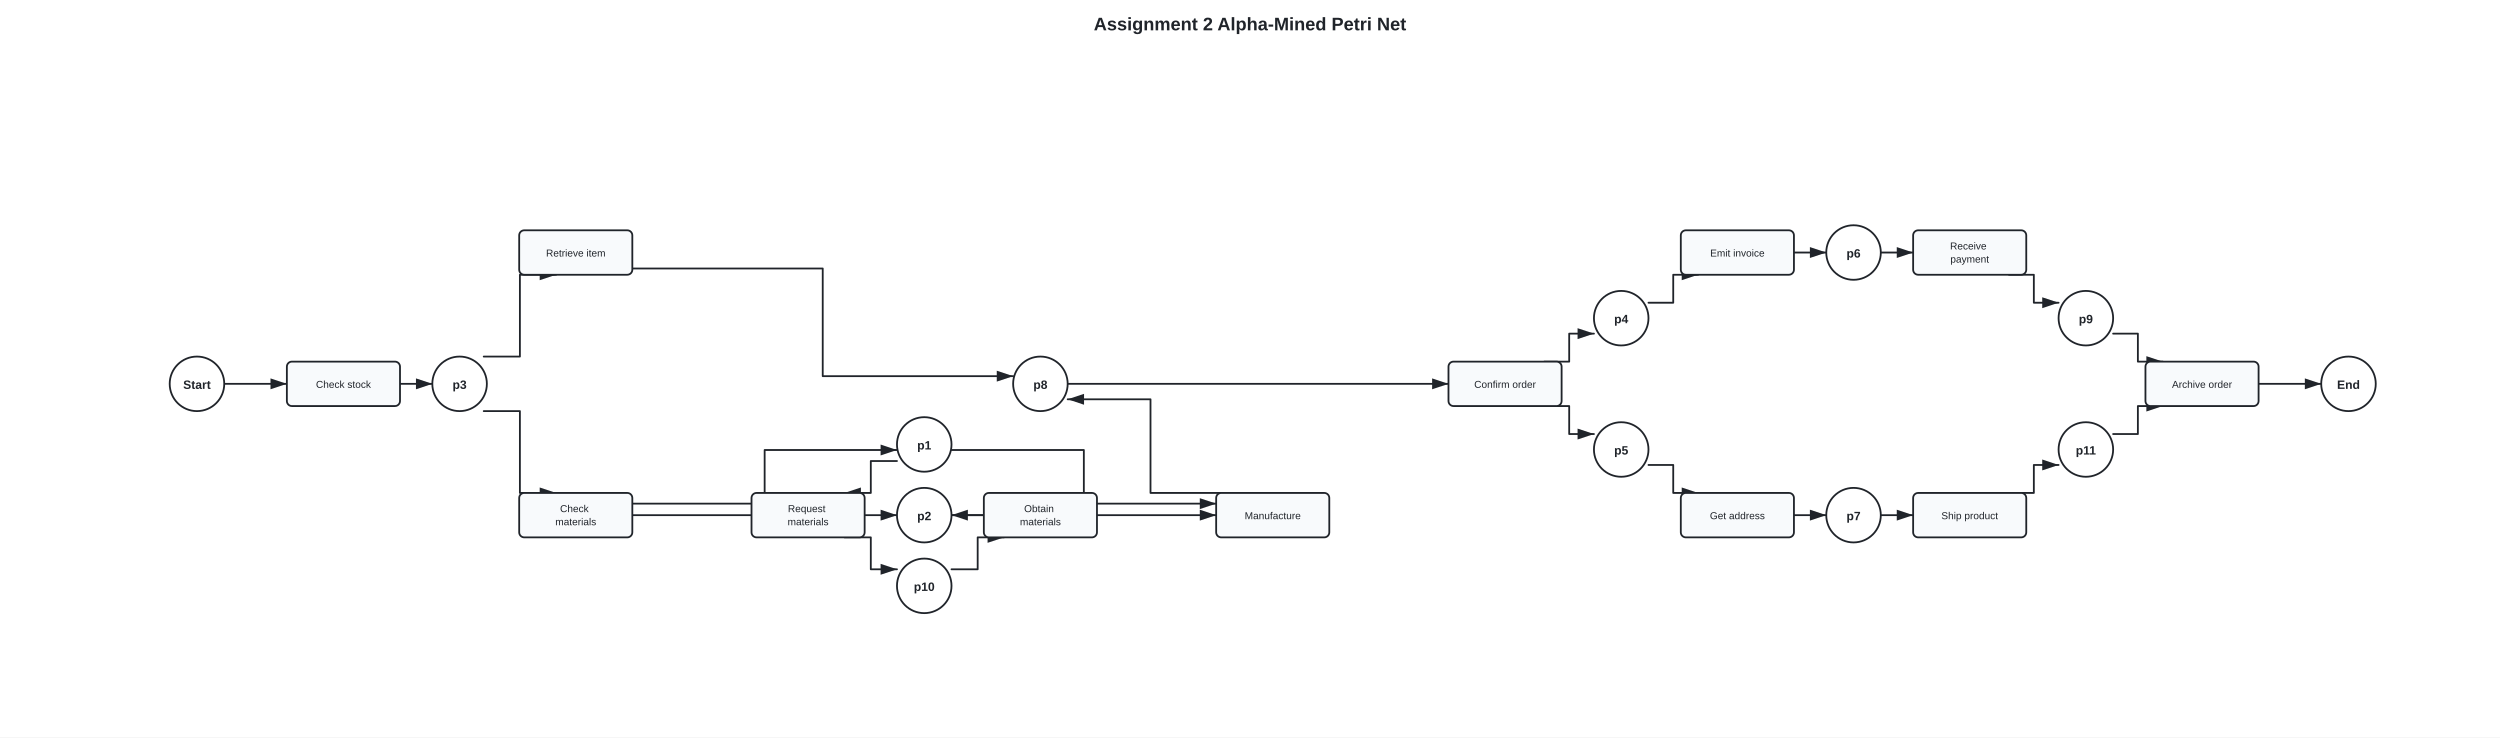
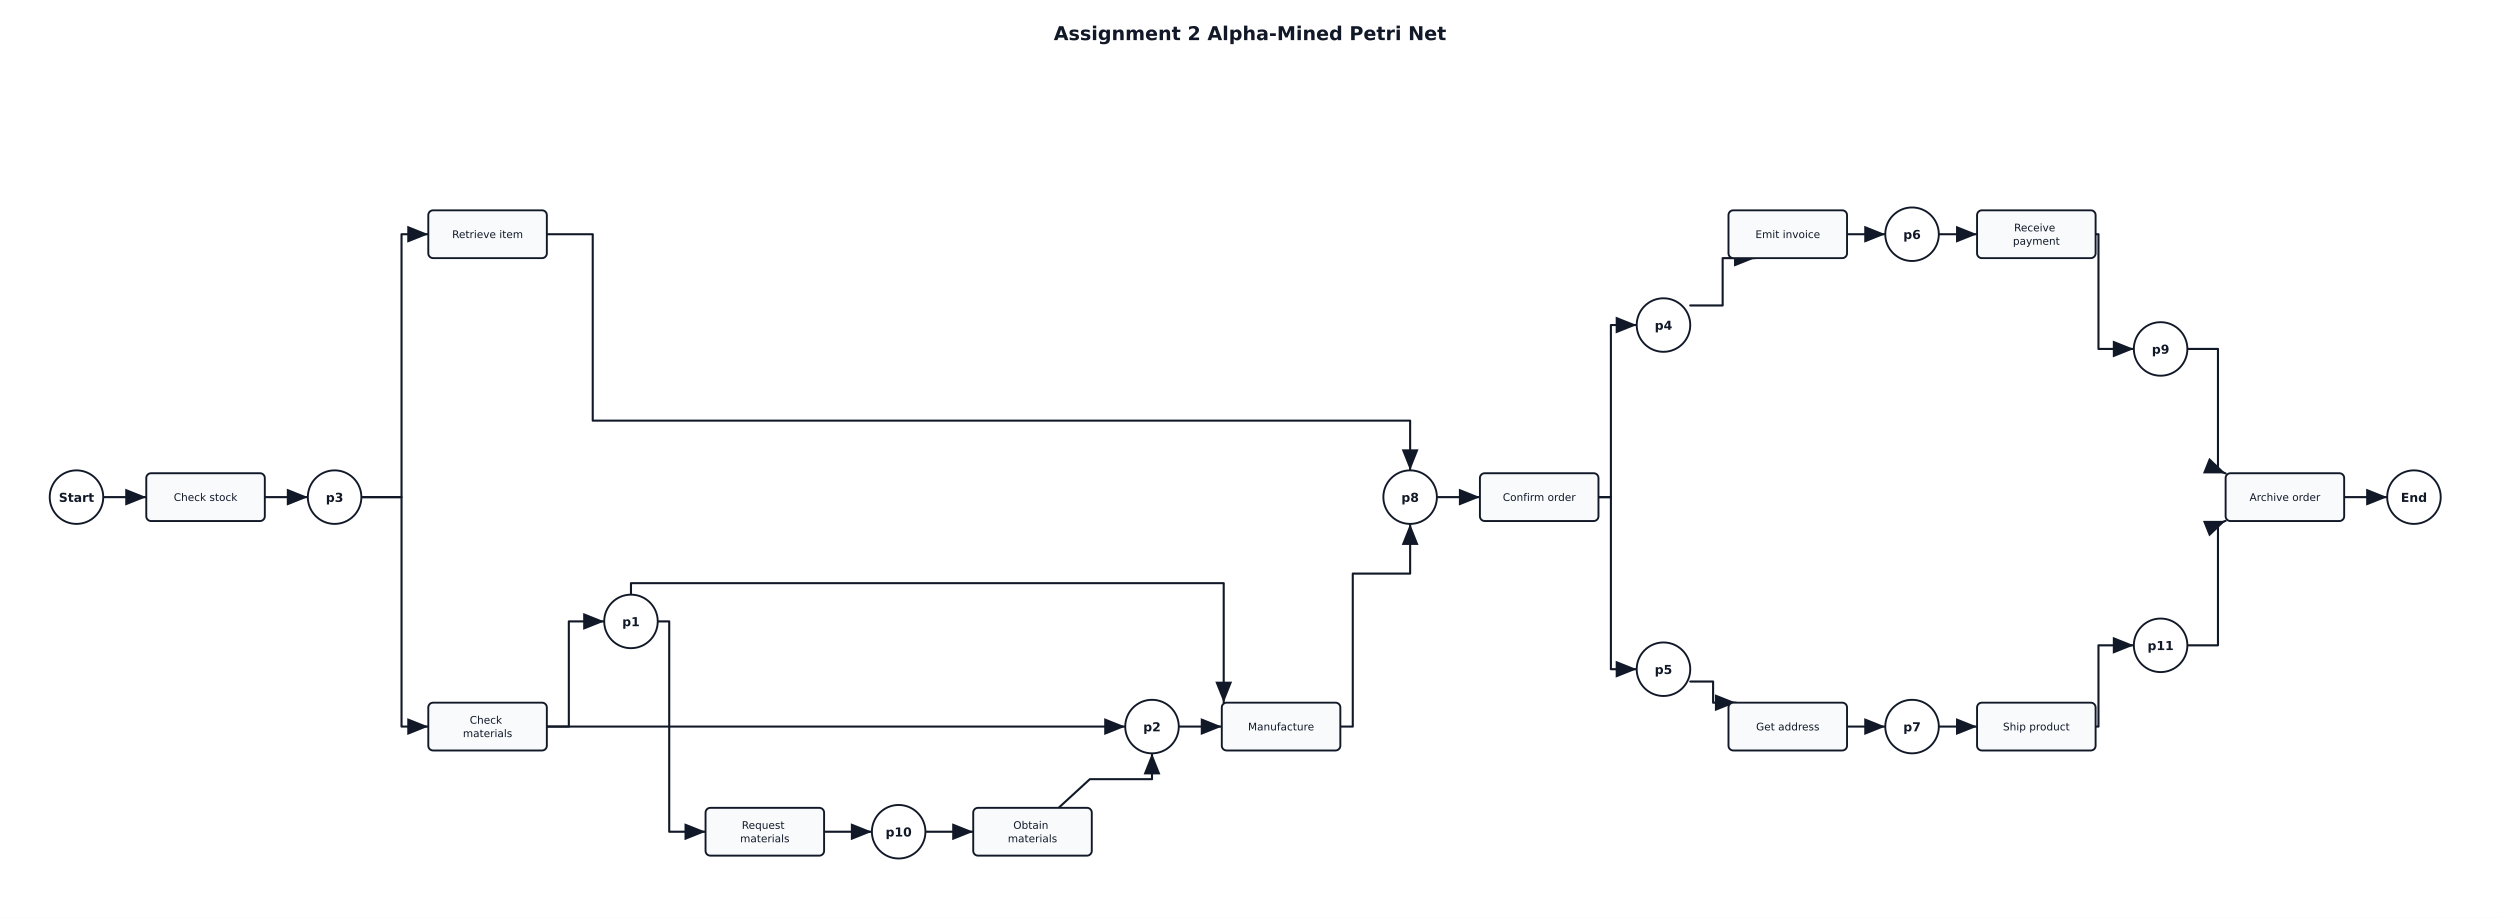
- <svg xmlns="http://www.w3.org/2000/svg" width="2475" height="730" viewBox="0 0 2475 730">
+ <svg xmlns="http://www.w3.org/2000/svg" width="2615" height="960" viewBox="0 0 2615 960">
  <defs>
-     <marker id="arrow" markerWidth="10" markerHeight="10" refX="9" refY="3" orient="auto" markerUnits="strokeWidth">
-       <path d="M0,0 L0,6 L9,3 z" fill="#20242a" />
+     <marker id="arrow" markerWidth="12" markerHeight="12" refX="10" refY="4" orient="auto" markerUnits="strokeWidth">
+       <path d="M0,0 L0,8 L10,4 z" fill="#111827" />
    </marker>
  </defs>
  <rect width="100%" height="100%" fill="#fff" />
  <style>
- text{font-family:Arial,Helvetica,sans-serif;fill:#20242a}.arc{stroke:#20242a;stroke-width:1.8;stroke-linejoin:round;stroke-linecap:round}.place{fill:#fff;stroke:#20242a;stroke-width:1.8}.transition{fill:#f8fafc;stroke:#20242a;stroke-width:1.8}
+ text{font-family:'DejaVu Sans',Arial,Helvetica,sans-serif;fill:#111827}.arc{stroke:#111827;stroke-width:2.2;stroke-linejoin:round;stroke-linecap:round}.place{fill:#fff;stroke:#111827;stroke-width:2}.transition{fill:#f8fafc;stroke:#111827;stroke-width:2}
</style>
-   <text x="1237.5" y="30.0" text-anchor="middle" font-size="18" font-weight="700">Assignment 2 Alpha-Mined Petri Net</text>
-   <polyline class="arc" points="222.0,380.0 284.0,380.0" fill="none" marker-end="url(#arrow)" />
-   <polyline class="arc" points="626.0,498.6 757.0,498.6 757.0,445.5 888.0,445.5" fill="none" marker-end="url(#arrow)" />
-   <polyline class="arc" points="942.0,445.5 1073.0,445.5 1073.0,498.6 1204.0,498.6" fill="none" marker-end="url(#arrow)" />
-   <polyline class="arc" points="888.0,456.4 862.1,456.4 862.1,488.0 836.1,488.0" fill="none" marker-end="url(#arrow)" />
-   <polyline class="arc" points="626.0,510.0 888.0,510.0" fill="none" marker-end="url(#arrow)" />
-   <polyline class="arc" points="974.0,510.0 942.0,510.0" fill="none" marker-end="url(#arrow)" />
-   <polyline class="arc" points="942.0,510.0 1204.0,510.0" fill="none" marker-end="url(#arrow)" />
-   <polyline class="arc" points="396.0,380.0 428.0,380.0" fill="none" marker-end="url(#arrow)" />
-   <polyline class="arc" points="478.9,407.0 514.7,407.0 514.7,488.0 550.5,488.0" fill="none" marker-end="url(#arrow)" />
-   <polyline class="arc" points="478.9,353.0 514.7,353.0 514.7,272.0 550.5,272.0" fill="none" marker-end="url(#arrow)" />
-   <polyline class="arc" points="1528.9,358.0 1553.5,358.0 1553.5,330.3 1578.0,330.3" fill="none" marker-end="url(#arrow)" />
-   <polyline class="arc" points="1632.0,299.7 1656.5,299.7 1656.5,272.0 1681.1,272.0" fill="none" marker-end="url(#arrow)" />
-   <polyline class="arc" points="1528.9,402.0 1553.5,402.0 1553.5,429.7 1578.0,429.7" fill="none" marker-end="url(#arrow)" />
-   <polyline class="arc" points="1632.0,460.3 1656.5,460.3 1656.5,488.0 1681.1,488.0" fill="none" marker-end="url(#arrow)" />
-   <polyline class="arc" points="1776.0,250.0 1808.0,250.0" fill="none" marker-end="url(#arrow)" />
-   <polyline class="arc" points="1862.0,250.0 1894.0,250.0" fill="none" marker-end="url(#arrow)" />
-   <polyline class="arc" points="1776.0,510.0 1808.0,510.0" fill="none" marker-end="url(#arrow)" />
-   <polyline class="arc" points="1862.0,510.0 1894.0,510.0" fill="none" marker-end="url(#arrow)" />
-   <polyline class="arc" points="1221.1,488.0 1139.0,488.0 1139.0,395.3 1057.0,395.3" fill="none" marker-end="url(#arrow)" />
-   <polyline class="arc" points="626.0,265.8 814.5,265.8 814.5,372.4 1003.0,372.4" fill="none" marker-end="url(#arrow)" />
-   <polyline class="arc" points="1057.0,380.0 1434.0,380.0" fill="none" marker-end="url(#arrow)" />
-   <polyline class="arc" points="1988.9,272.0 2013.5,272.0 2013.5,299.7 2038.0,299.7" fill="none" marker-end="url(#arrow)" />
-   <polyline class="arc" points="2092.0,330.3 2116.5,330.3 2116.5,358.0 2141.1,358.0" fill="none" marker-end="url(#arrow)" />
-   <polyline class="arc" points="836.1,532.0 862.1,532.0 862.1,563.6 888.0,563.6" fill="none" marker-end="url(#arrow)" />
-   <polyline class="arc" points="942.0,563.6 967.9,563.6 967.9,532.0 993.9,532.0" fill="none" marker-end="url(#arrow)" />
-   <polyline class="arc" points="1988.9,488.0 2013.5,488.0 2013.5,460.3 2038.0,460.3" fill="none" marker-end="url(#arrow)" />
-   <polyline class="arc" points="2092.0,429.7 2116.5,429.7 2116.5,402.0 2141.1,402.0" fill="none" marker-end="url(#arrow)" />
-   <polyline class="arc" points="2236.0,380.0 2298.0,380.0" fill="none" marker-end="url(#arrow)" />
-   <circle class="place" cx="195.0" cy="380.0" r="27" stroke-width="3" />
-   <text x="195.0" y="385.0" text-anchor="middle" font-size="12" font-weight="700">Start</text>
-   <circle class="place" cx="915.0" cy="440.0" r="27" stroke-width="1.8" />
-   <text x="915.0" y="445.0" text-anchor="middle" font-size="12" font-weight="700">p1</text>
-   <circle class="place" cx="915.0" cy="510.0" r="27" stroke-width="1.8" />
-   <text x="915.0" y="515.0" text-anchor="middle" font-size="12" font-weight="700">p2</text>
-   <circle class="place" cx="455.0" cy="380.0" r="27" stroke-width="1.8" />
-   <text x="455.0" y="385.0" text-anchor="middle" font-size="12" font-weight="700">p3</text>
-   <circle class="place" cx="1605.0" cy="315.0" r="27" stroke-width="1.8" />
-   <text x="1605.0" y="320.0" text-anchor="middle" font-size="12" font-weight="700">p4</text>
-   <circle class="place" cx="1605.0" cy="445.0" r="27" stroke-width="1.8" />
-   <text x="1605.0" y="450.0" text-anchor="middle" font-size="12" font-weight="700">p5</text>
-   <circle class="place" cx="1835.0" cy="250.0" r="27" stroke-width="1.8" />
-   <text x="1835.0" y="255.0" text-anchor="middle" font-size="12" font-weight="700">p6</text>
-   <circle class="place" cx="1835.0" cy="510.0" r="27" stroke-width="1.8" />
-   <text x="1835.0" y="515.0" text-anchor="middle" font-size="12" font-weight="700">p7</text>
-   <circle class="place" cx="1030.0" cy="380.0" r="27" stroke-width="1.8" />
-   <text x="1030.0" y="385.0" text-anchor="middle" font-size="12" font-weight="700">p8</text>
-   <circle class="place" cx="2065.0" cy="315.0" r="27" stroke-width="1.8" />
-   <text x="2065.0" y="320.0" text-anchor="middle" font-size="12" font-weight="700">p9</text>
-   <circle class="place" cx="915.0" cy="580.0" r="27" stroke-width="1.8" />
-   <text x="915.0" y="585.0" text-anchor="middle" font-size="12" font-weight="700">p10</text>
-   <circle class="place" cx="2065.0" cy="445.0" r="27" stroke-width="1.8" />
-   <text x="2065.0" y="450.0" text-anchor="middle" font-size="12" font-weight="700">p11</text>
-   <circle class="place" cx="2325.0" cy="380.0" r="27" stroke-width="3" />
-   <text x="2325.0" y="385.0" text-anchor="middle" font-size="12" font-weight="700">End</text>
-   <rect class="transition" x="284.0" y="358.0" width="112" height="44" rx="5" ry="5" />
-   <text x="340.0" y="384.0" text-anchor="middle" font-size="10" font-weight="400">Check stock</text>
-   <rect class="transition" x="514.0" y="488.0" width="112" height="44" rx="5" ry="5" />
-   <text x="570.0" y="507.0" text-anchor="middle" font-size="10" font-weight="400">
-     <tspan x="570.0" dy="0">Check</tspan>
-     <tspan x="570.0" dy="13">materials</tspan>
+   <text x="1307.5" y="42.0" text-anchor="middle" font-size="20" font-weight="700">Assignment 2 Alpha-Mined Petri Net</text>
+   <polyline class="arc" points="108.0,520.0 153.0,520.0" fill="none" marker-end="url(#arrow)" />
+   <polyline class="arc" points="572.0,760.0 595.0,760.0 595.0,650.0 632.0,650.0" fill="none" marker-end="url(#arrow)" />
+   <polyline class="arc" points="660.0,622.0 660.0,610.0 1280.0,610.0 1280.0,735.0" fill="none" marker-end="url(#arrow)" />
+   <polyline class="arc" points="688.0,650.0 700.0,650.0 700.0,870.0 738.0,870.0" fill="none" marker-end="url(#arrow)" />
+   <polyline class="arc" points="572.0,760.0 1177.0,760.0" fill="none" marker-end="url(#arrow)" />
+   <polyline class="arc" points="1107.3,845.0 1140.0,815.0 1205.0,815.0 1205.0,788.0" fill="none" marker-end="url(#arrow)" />
+   <polyline class="arc" points="1233.0,760.0 1278.0,760.0" fill="none" marker-end="url(#arrow)" />
+   <polyline class="arc" points="277.0,520.0 322.0,520.0" fill="none" marker-end="url(#arrow)" />
+   <polyline class="arc" points="378.0,520.0 420.0,520.0 420.0,760.0 448.0,760.0" fill="none" marker-end="url(#arrow)" />
+   <polyline class="arc" points="378.0,520.0 420.0,520.0 420.0,245.0 448.0,245.0" fill="none" marker-end="url(#arrow)" />
+   <polyline class="arc" points="1672.0,520.0 1685.0,520.0 1685.0,340.0 1712.0,340.0" fill="none" marker-end="url(#arrow)" />
+   <polyline class="arc" points="1768.0,319.5 1801.9,319.5 1801.9,270.0 1835.8,270.0" fill="none" marker-end="url(#arrow)" />
+   <polyline class="arc" points="1672.0,520.0 1685.0,520.0 1685.0,700.0 1712.0,700.0" fill="none" marker-end="url(#arrow)" />
+   <polyline class="arc" points="1768.0,712.9 1791.9,712.9 1791.9,735.0 1815.8,735.0" fill="none" marker-end="url(#arrow)" />
+   <polyline class="arc" points="1932.0,245.0 1972.0,245.0" fill="none" marker-end="url(#arrow)" />
+   <polyline class="arc" points="2028.0,245.0 2068.0,245.0" fill="none" marker-end="url(#arrow)" />
+   <polyline class="arc" points="1932.0,760.0 1972.0,760.0" fill="none" marker-end="url(#arrow)" />
+   <polyline class="arc" points="2028.0,760.0 2068.0,760.0" fill="none" marker-end="url(#arrow)" />
+   <polyline class="arc" points="1402.0,760.0 1415.0,760.0 1415.0,600.0 1475.0,600.0 1475.0,548.0" fill="none" marker-end="url(#arrow)" />
+   <polyline class="arc" points="572.0,245.0 620.0,245.0 620.0,440.0 1475.0,440.0 1475.0,492.0" fill="none" marker-end="url(#arrow)" />
+   <polyline class="arc" points="1503.0,520.0 1548.0,520.0" fill="none" marker-end="url(#arrow)" />
+   <polyline class="arc" points="2192.0,245.0 2195.0,245.0 2195.0,365.0 2232.0,365.0" fill="none" marker-end="url(#arrow)" />
+   <polyline class="arc" points="2288.0,365.0 2320.0,365.0 2320.0,492.0 2328.0,495.2" fill="none" marker-end="url(#arrow)" />
+   <polyline class="arc" points="862.0,870.0 912.0,870.0" fill="none" marker-end="url(#arrow)" />
+   <polyline class="arc" points="968.0,870.0 1018.0,870.0" fill="none" marker-end="url(#arrow)" />
+   <polyline class="arc" points="2192.0,760.0 2195.0,760.0 2195.0,675.0 2232.0,675.0" fill="none" marker-end="url(#arrow)" />
+   <polyline class="arc" points="2288.0,675.0 2320.0,675.0 2320.0,548.0 2328.0,544.8" fill="none" marker-end="url(#arrow)" />
+   <polyline class="arc" points="2452.0,520.0 2497.0,520.0" fill="none" marker-end="url(#arrow)" />
+   <circle class="place" cx="80.0" cy="520.0" r="28" stroke-width="3" />
+   <text x="80.0" y="525.0" text-anchor="middle" font-size="13" font-weight="700">Start</text>
+   <circle class="place" cx="660.0" cy="650.0" r="28" stroke-width="1.8" />
+   <text x="660.0" y="655.0" text-anchor="middle" font-size="13" font-weight="700">p1</text>
+   <circle class="place" cx="1205.0" cy="760.0" r="28" stroke-width="1.8" />
+   <text x="1205.0" y="765.0" text-anchor="middle" font-size="13" font-weight="700">p2</text>
+   <circle class="place" cx="350.0" cy="520.0" r="28" stroke-width="1.8" />
+   <text x="350.0" y="525.0" text-anchor="middle" font-size="13" font-weight="700">p3</text>
+   <circle class="place" cx="1740.0" cy="340.0" r="28" stroke-width="1.8" />
+   <text x="1740.0" y="345.0" text-anchor="middle" font-size="13" font-weight="700">p4</text>
+   <circle class="place" cx="1740.0" cy="700.0" r="28" stroke-width="1.8" />
+   <text x="1740.0" y="705.0" text-anchor="middle" font-size="13" font-weight="700">p5</text>
+   <circle class="place" cx="2000.0" cy="245.0" r="28" stroke-width="1.8" />
+   <text x="2000.0" y="250.0" text-anchor="middle" font-size="13" font-weight="700">p6</text>
+   <circle class="place" cx="2000.0" cy="760.0" r="28" stroke-width="1.8" />
+   <text x="2000.0" y="765.0" text-anchor="middle" font-size="13" font-weight="700">p7</text>
+   <circle class="place" cx="1475.0" cy="520.0" r="28" stroke-width="1.8" />
+   <text x="1475.0" y="525.0" text-anchor="middle" font-size="13" font-weight="700">p8</text>
+   <circle class="place" cx="2260.0" cy="365.0" r="28" stroke-width="1.8" />
+   <text x="2260.0" y="370.0" text-anchor="middle" font-size="13" font-weight="700">p9</text>
+   <circle class="place" cx="940.0" cy="870.0" r="28" stroke-width="1.8" />
+   <text x="940.0" y="875.0" text-anchor="middle" font-size="13" font-weight="700">p10</text>
+   <circle class="place" cx="2260.0" cy="675.0" r="28" stroke-width="1.8" />
+   <text x="2260.0" y="680.0" text-anchor="middle" font-size="13" font-weight="700">p11</text>
+   <circle class="place" cx="2525.0" cy="520.0" r="28" stroke-width="3" />
+   <text x="2525.0" y="525.0" text-anchor="middle" font-size="13" font-weight="700">End</text>
+   <rect class="transition" x="153.0" y="495.0" width="124.0" height="50.0" rx="5" ry="5" />
+   <text x="215.0" y="524.0" text-anchor="middle" font-size="11" font-weight="400">Check stock</text>
+   <rect class="transition" x="448.0" y="735.0" width="124.0" height="50.0" rx="5" ry="5" />
+   <text x="510.0" y="757.0" text-anchor="middle" font-size="11" font-weight="400">
+     <tspan x="510.0" dy="0">Check</tspan>
+     <tspan x="510.0" dy="14">materials</tspan>
  </text>
-   <rect class="transition" x="514.0" y="228.0" width="112" height="44" rx="5" ry="5" />
-   <text x="570.0" y="254.0" text-anchor="middle" font-size="10" font-weight="400">Retrieve item</text>
-   <rect class="transition" x="744.0" y="488.0" width="112" height="44" rx="5" ry="5" />
-   <text x="800.0" y="507.0" text-anchor="middle" font-size="10" font-weight="400">
+   <rect class="transition" x="448.0" y="220.0" width="124.0" height="50.0" rx="5" ry="5" />
+   <text x="510.0" y="249.0" text-anchor="middle" font-size="11" font-weight="400">Retrieve item</text>
+   <rect class="transition" x="738.0" y="845.0" width="124.0" height="50.0" rx="5" ry="5" />
+   <text x="800.0" y="867.0" text-anchor="middle" font-size="11" font-weight="400">
    <tspan x="800.0" dy="0">Request</tspan>
-     <tspan x="800.0" dy="13">materials</tspan>
+     <tspan x="800.0" dy="14">materials</tspan>
  </text>
-   <rect class="transition" x="974.0" y="488.0" width="112" height="44" rx="5" ry="5" />
-   <text x="1030.0" y="507.0" text-anchor="middle" font-size="10" font-weight="400">
-     <tspan x="1030.0" dy="0">Obtain</tspan>
-     <tspan x="1030.0" dy="13">materials</tspan>
+   <rect class="transition" x="1018.0" y="845.0" width="124.0" height="50.0" rx="5" ry="5" />
+   <text x="1080.0" y="867.0" text-anchor="middle" font-size="11" font-weight="400">
+     <tspan x="1080.0" dy="0">Obtain</tspan>
+     <tspan x="1080.0" dy="14">materials</tspan>
  </text>
-   <rect class="transition" x="1204.0" y="488.0" width="112" height="44" rx="5" ry="5" />
-   <text x="1260.0" y="514.0" text-anchor="middle" font-size="10" font-weight="400">Manufacture</text>
-   <rect class="transition" x="1434.0" y="358.0" width="112" height="44" rx="5" ry="5" />
-   <text x="1490.0" y="384.0" text-anchor="middle" font-size="10" font-weight="400">Confirm order</text>
-   <rect class="transition" x="1664.0" y="228.0" width="112" height="44" rx="5" ry="5" />
-   <text x="1720.0" y="254.0" text-anchor="middle" font-size="10" font-weight="400">Emit invoice</text>
-   <rect class="transition" x="1664.0" y="488.0" width="112" height="44" rx="5" ry="5" />
-   <text x="1720.0" y="514.0" text-anchor="middle" font-size="10" font-weight="400">Get address</text>
-   <rect class="transition" x="1894.0" y="228.0" width="112" height="44" rx="5" ry="5" />
-   <text x="1950.0" y="247.0" text-anchor="middle" font-size="10" font-weight="400">
-     <tspan x="1950.0" dy="0">Receive</tspan>
-     <tspan x="1950.0" dy="13">payment</tspan>
+   <rect class="transition" x="1278.0" y="735.0" width="124.0" height="50.0" rx="5" ry="5" />
+   <text x="1340.0" y="764.0" text-anchor="middle" font-size="11" font-weight="400">Manufacture</text>
+   <rect class="transition" x="1548.0" y="495.0" width="124.0" height="50.0" rx="5" ry="5" />
+   <text x="1610.0" y="524.0" text-anchor="middle" font-size="11" font-weight="400">Confirm order</text>
+   <rect class="transition" x="1808.0" y="220.0" width="124.0" height="50.0" rx="5" ry="5" />
+   <text x="1870.0" y="249.0" text-anchor="middle" font-size="11" font-weight="400">Emit invoice</text>
+   <rect class="transition" x="1808.0" y="735.0" width="124.0" height="50.0" rx="5" ry="5" />
+   <text x="1870.0" y="764.0" text-anchor="middle" font-size="11" font-weight="400">Get address</text>
+   <rect class="transition" x="2068.0" y="220.0" width="124.0" height="50.0" rx="5" ry="5" />
+   <text x="2130.0" y="242.0" text-anchor="middle" font-size="11" font-weight="400">
+     <tspan x="2130.0" dy="0">Receive</tspan>
+     <tspan x="2130.0" dy="14">payment</tspan>
  </text>
-   <rect class="transition" x="1894.0" y="488.0" width="112" height="44" rx="5" ry="5" />
-   <text x="1950.0" y="514.0" text-anchor="middle" font-size="10" font-weight="400">Ship product</text>
-   <rect class="transition" x="2124.0" y="358.0" width="112" height="44" rx="5" ry="5" />
-   <text x="2180.0" y="384.0" text-anchor="middle" font-size="10" font-weight="400">Archive order</text>
+   <rect class="transition" x="2068.0" y="735.0" width="124.0" height="50.0" rx="5" ry="5" />
+   <text x="2130.0" y="764.0" text-anchor="middle" font-size="11" font-weight="400">Ship product</text>
+   <rect class="transition" x="2328.0" y="495.0" width="124.0" height="50.0" rx="5" ry="5" />
+   <text x="2390.0" y="524.0" text-anchor="middle" font-size="11" font-weight="400">Archive order</text>
</svg>
